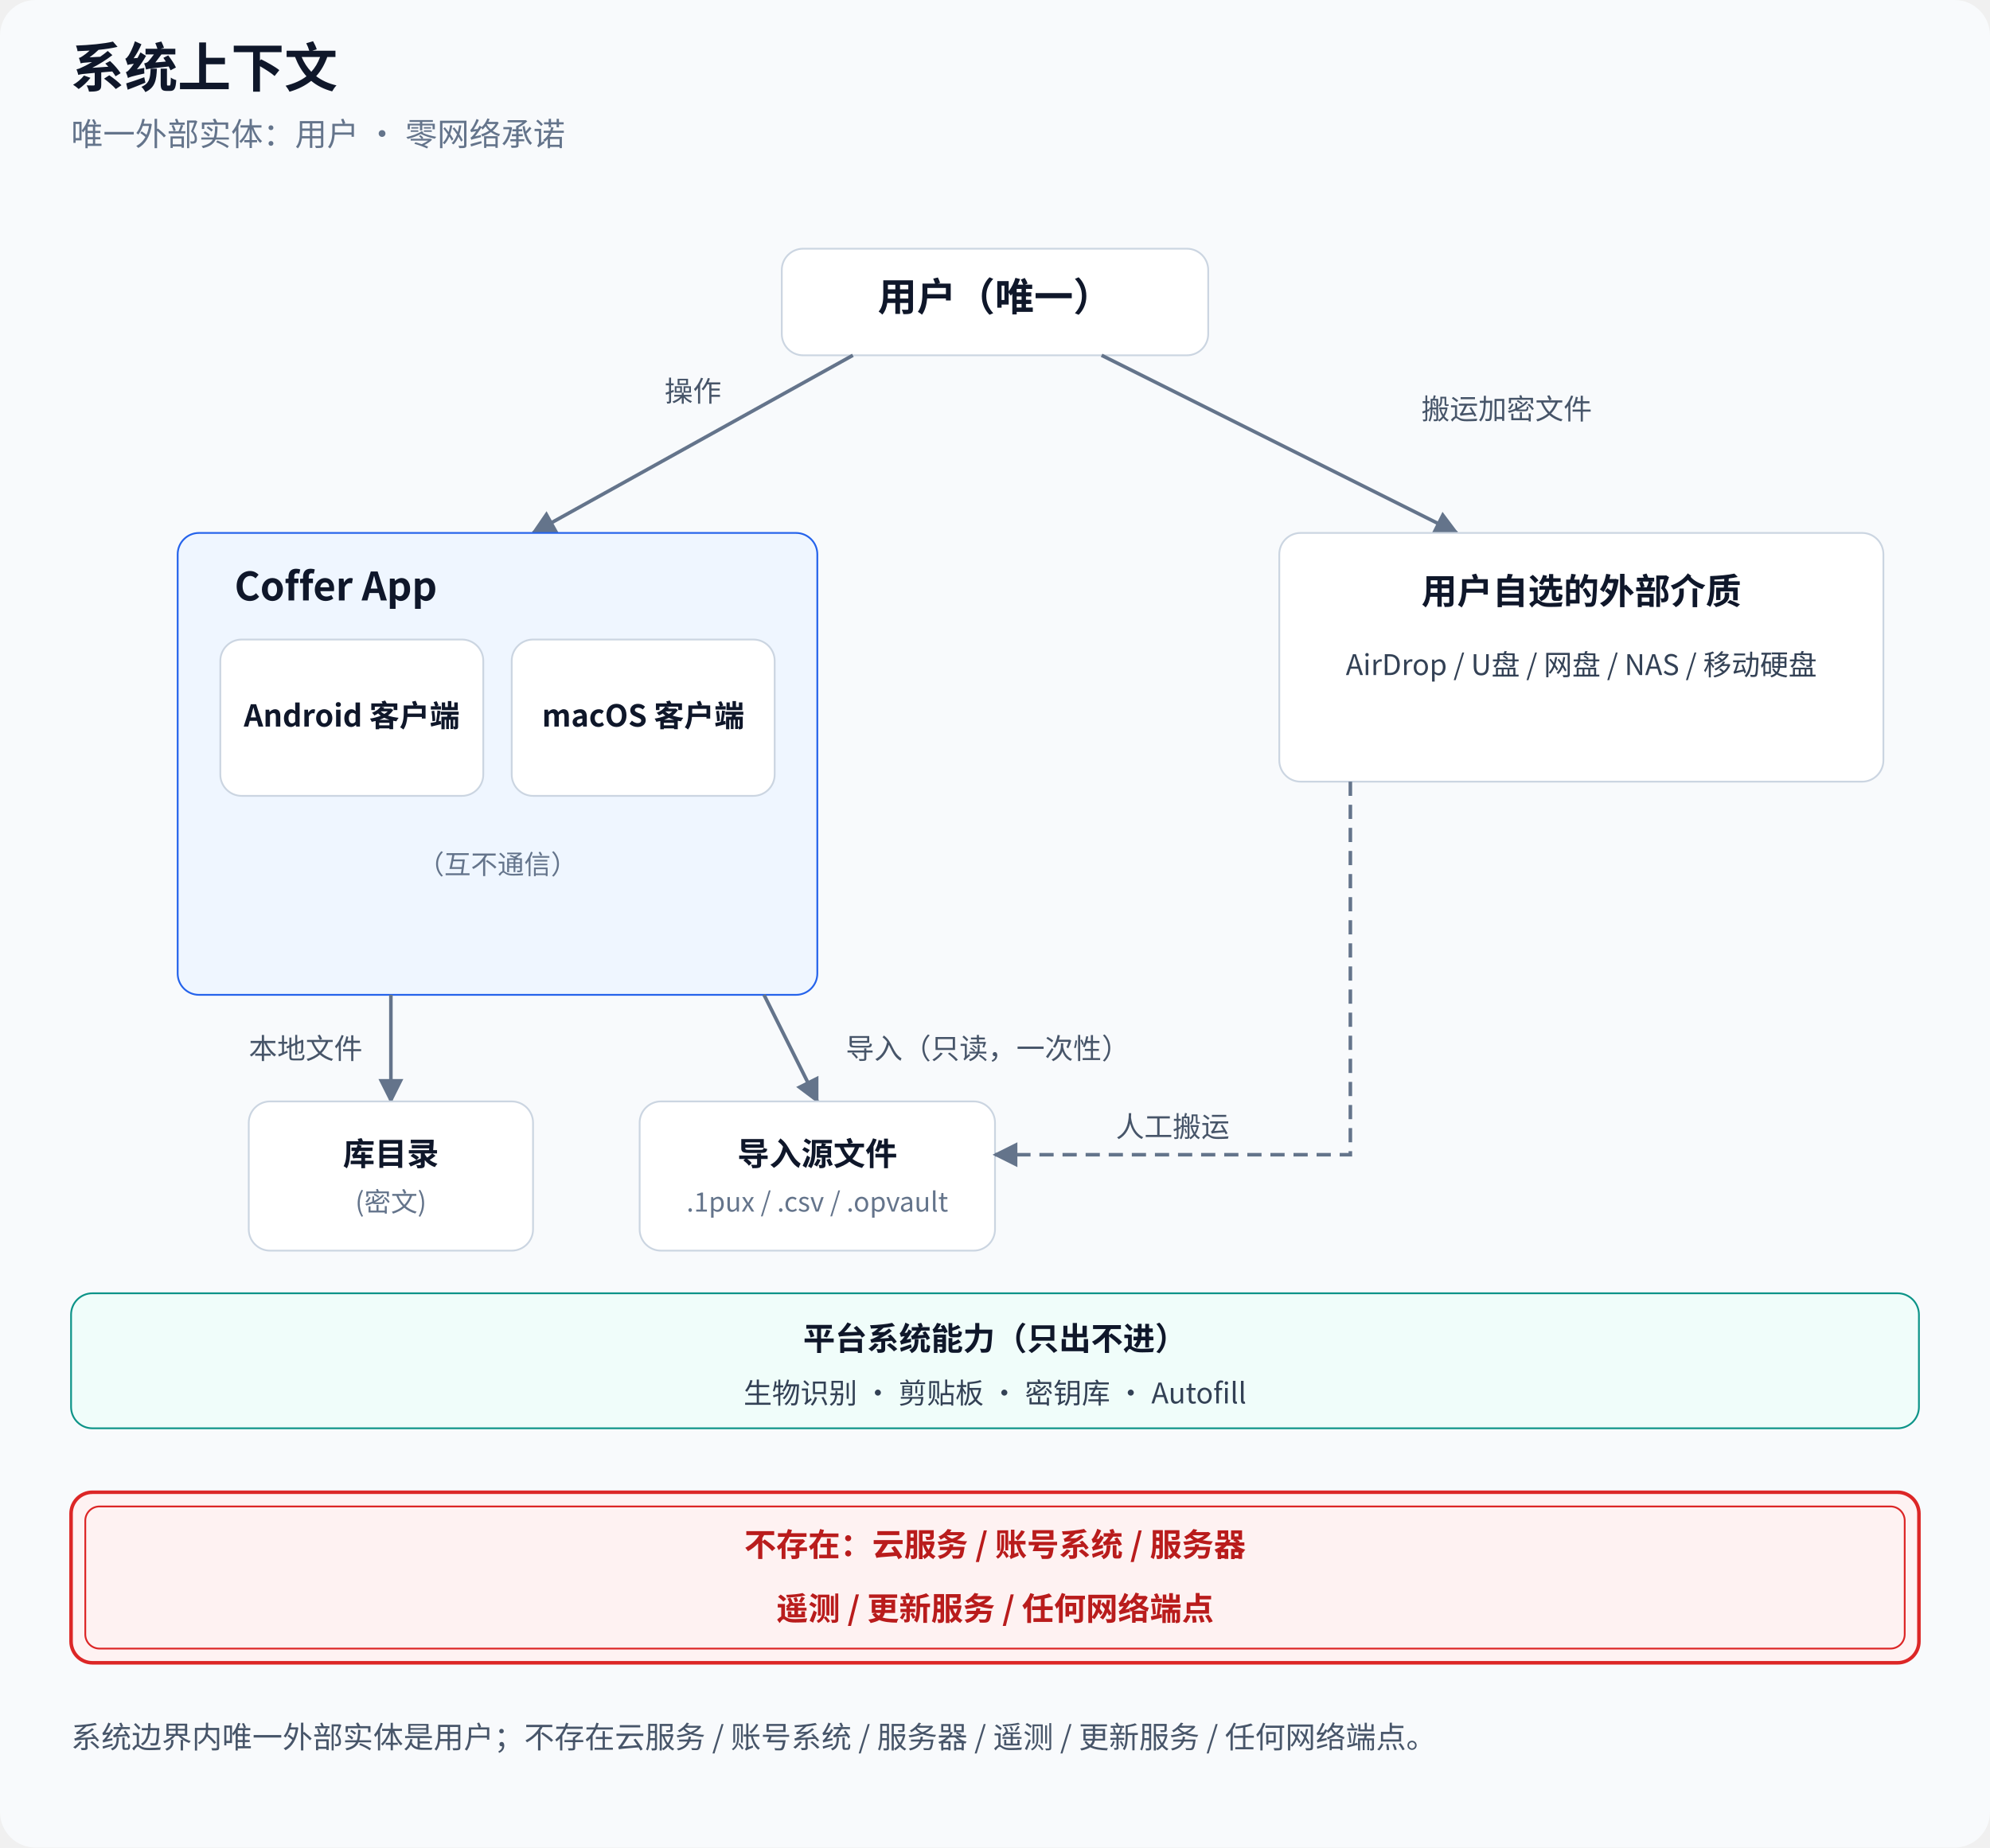
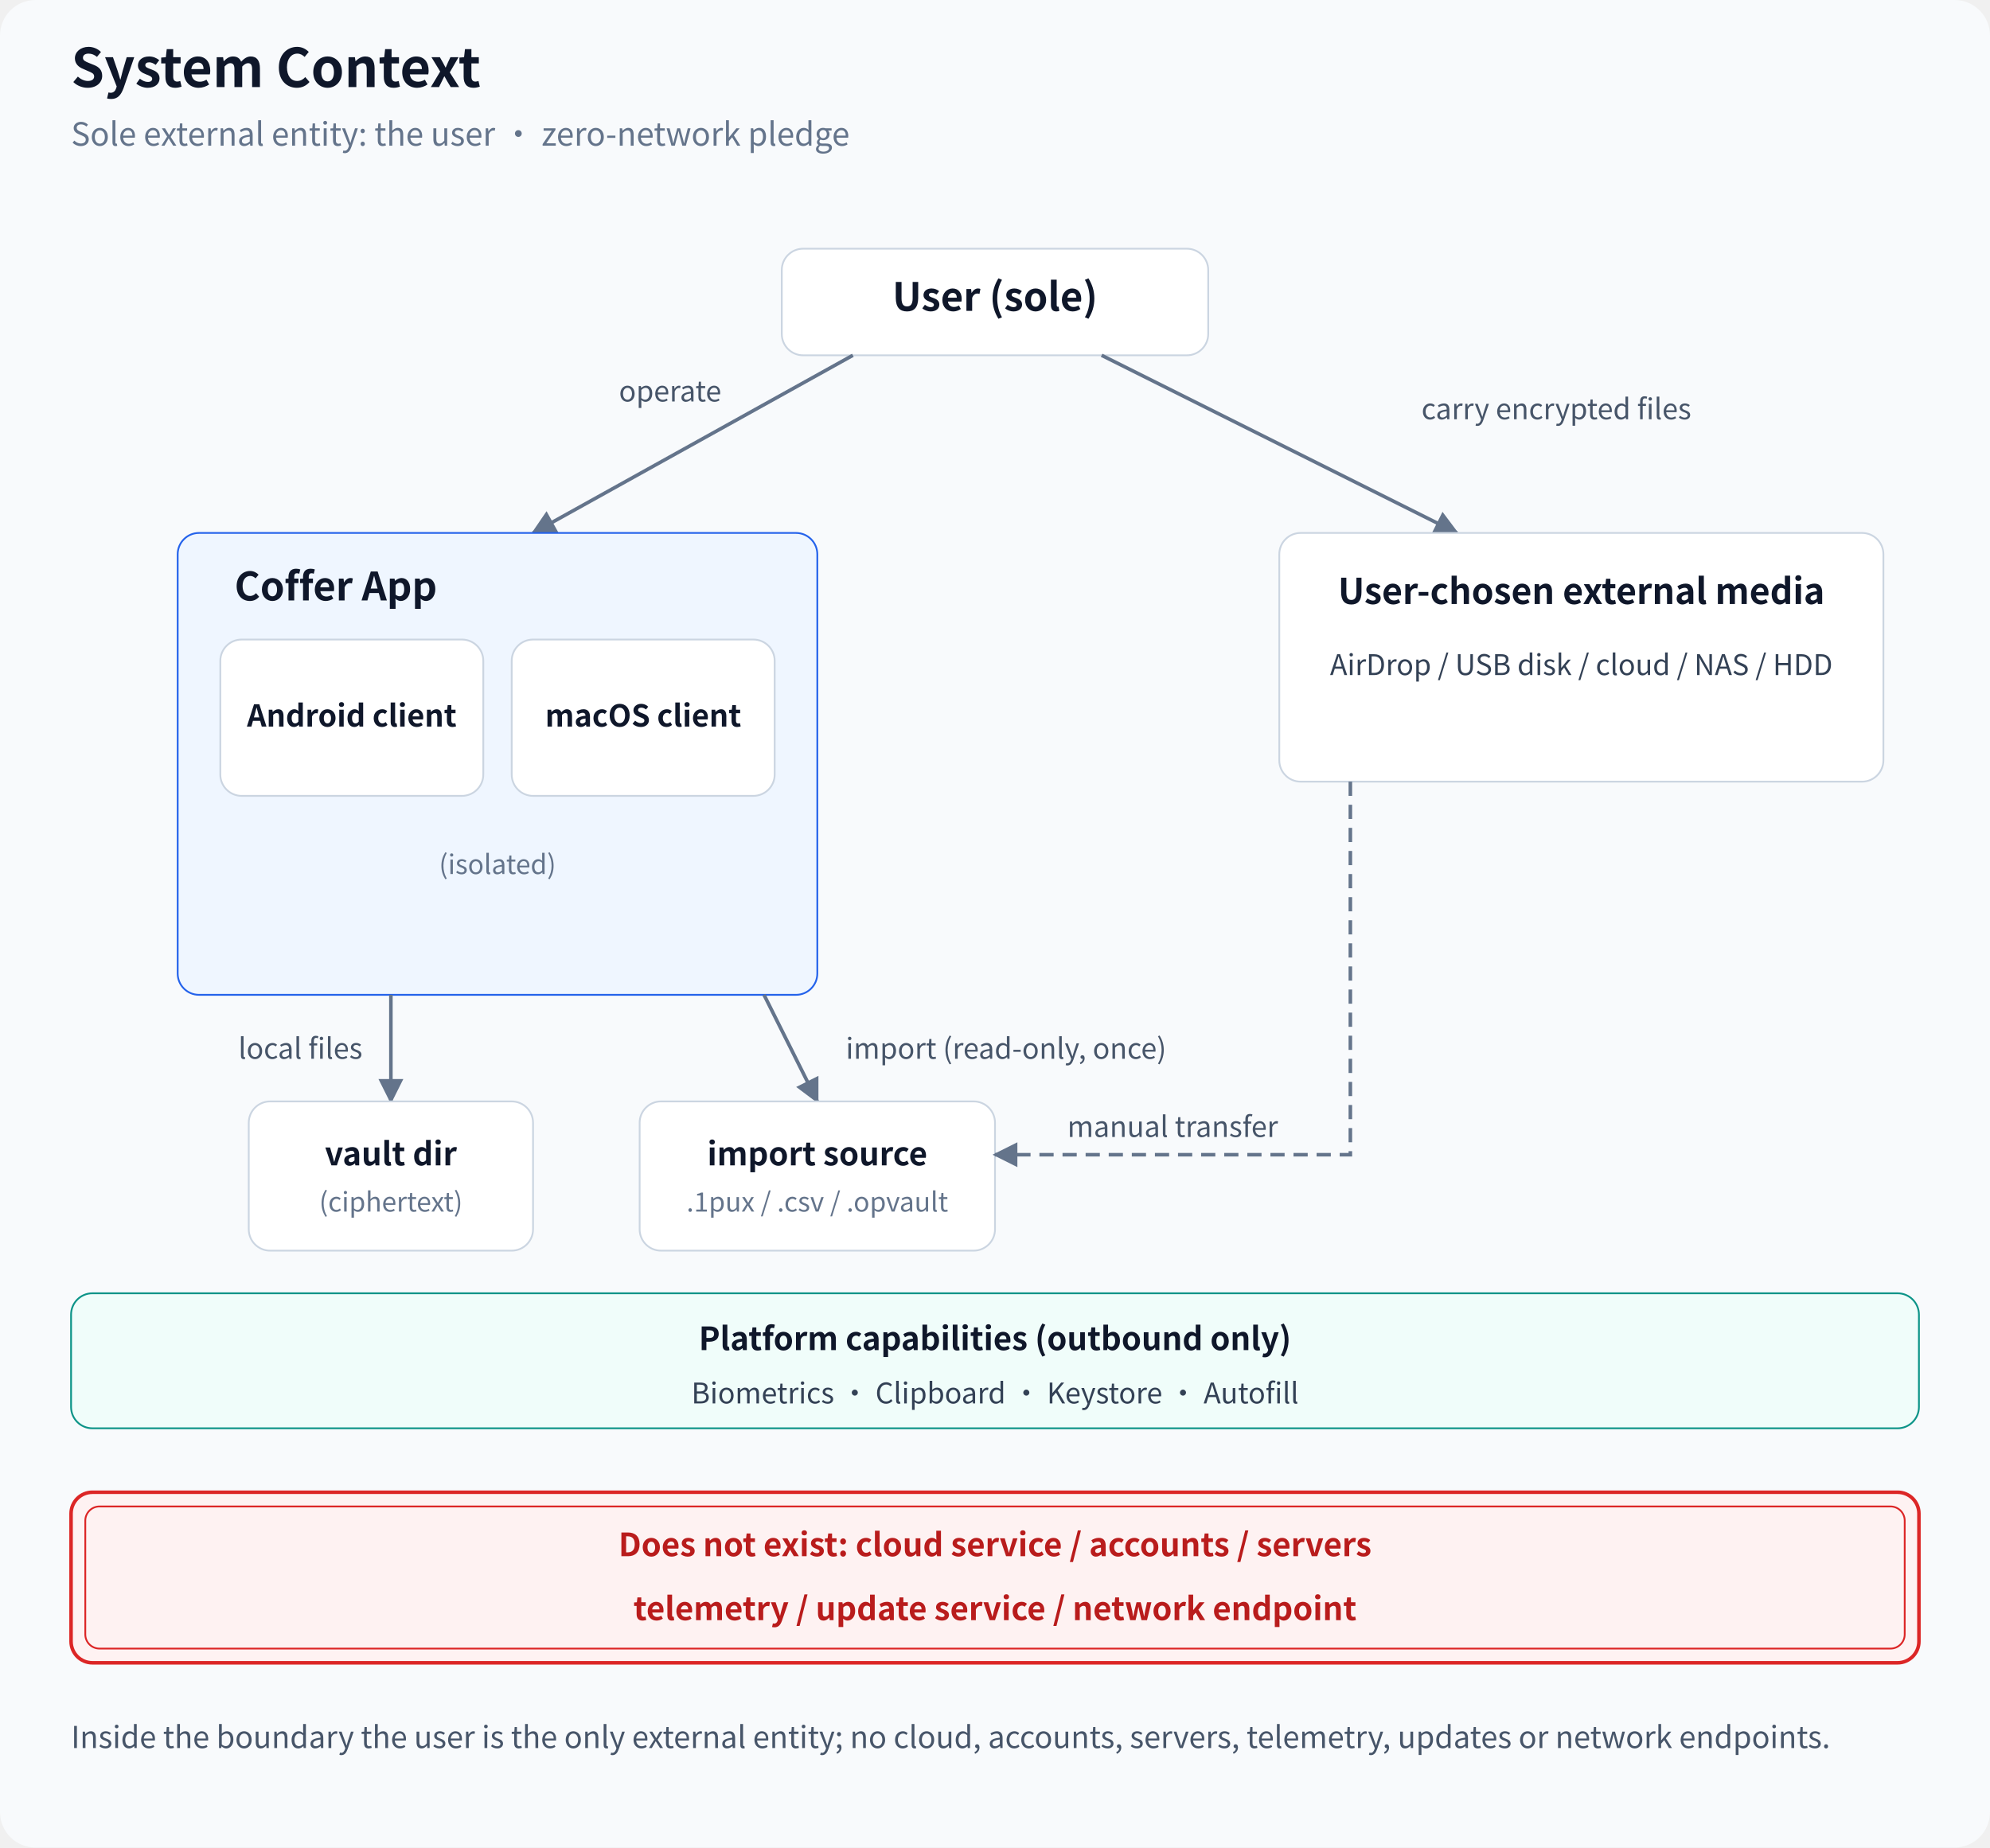
<svg xmlns="http://www.w3.org/2000/svg" width="1120" height="1040" viewBox="0 0 1120 1040" role="img" aria-labelledby="title desc">
  <defs>
    <marker id="arrow" viewBox="0 0 10 10" refX="9" refY="5" markerWidth="7" markerHeight="7" orient="auto-start-reverse">
      <path d="M 0 0 L 10 5 L 0 10 z" fill="#64748b" />
    </marker>
  </defs>
  <rect width="1120" height="1040" rx="20" fill="#f8fafc" />
  <g font-family="-apple-system, BlinkMacSystemFont, 'Segoe UI', 'PingFang SC', 'Microsoft YaHei', 'Noto Sans CJK SC', sans-serif">
-     <text x="40" y="49" font-size="30" fill="#0f172a" font-weight="700">系统上下文</text>
-     <text x="40" y="82" font-size="18" fill="#64748b" font-weight="400">唯一外部实体：用户 · 零网络承诺</text>
+     <text x="40" y="49" font-size="30" fill="#0f172a" font-weight="700">System Context</text>
+     <text x="40" y="82" font-size="18" fill="#64748b" font-weight="400">Sole external entity: the user · zero-network pledge</text>
    <rect x="440" y="140" width="240" height="60" rx="12" fill="#ffffff" stroke="#cbd5e1" />
-     <text x="560" y="175" font-size="22" fill="#0f172a" font-weight="600" text-anchor="middle">用户（唯一）</text>
+     <text x="560" y="175" font-size="22" fill="#0f172a" font-weight="600" text-anchor="middle">User (sole)</text>
    <path d="M 480 200 L 300 300" fill="none" stroke="#64748b" stroke-width="2" marker-end="url(#arrow)" />
-     <text x="406" y="226" font-size="16" fill="#475569" text-anchor="end">操作</text>
+     <text x="406" y="226" font-size="16" fill="#475569" text-anchor="end">operate</text>
    <path d="M 620 200 L 820 300" fill="none" stroke="#64748b" stroke-width="2" marker-end="url(#arrow)" />
-     <text x="800" y="236" font-size="16" fill="#475569">搬运加密文件</text>
+     <text x="800" y="236" font-size="16" fill="#475569">carry encrypted files</text>
    <rect x="100" y="300" width="360" height="260" rx="12" fill="#eff6ff" stroke="#2563eb" />
    <text x="132" y="338" font-size="22" fill="#0f172a" font-weight="600">Coffer App</text>
    <rect x="124" y="360" width="148" height="88" rx="12" fill="#ffffff" stroke="#cbd5e1" />
-     <text x="198" y="409" font-size="17" fill="#0f172a" font-weight="600" text-anchor="middle">Android 客户端</text>
+     <text x="198" y="409" font-size="17" fill="#0f172a" font-weight="600" text-anchor="middle">Android client</text>
    <rect x="288" y="360" width="148" height="88" rx="12" fill="#ffffff" stroke="#cbd5e1" />
-     <text x="362" y="409" font-size="17" fill="#0f172a" font-weight="600" text-anchor="middle">macOS 客户端</text>
-     <text x="280" y="492" font-size="15" fill="#64748b" text-anchor="middle">（互不通信）</text>
+     <text x="362" y="409" font-size="17" fill="#0f172a" font-weight="600" text-anchor="middle">macOS client</text>
+     <text x="280" y="492" font-size="15" fill="#64748b" text-anchor="middle">(isolated)</text>
    <rect x="720" y="300" width="340" height="140" rx="12" fill="#ffffff" stroke="#cbd5e1" />
-     <text x="890" y="340" font-size="20" fill="#0f172a" font-weight="600" text-anchor="middle">用户自选的外部介质</text>
-     <text x="890" y="380" font-size="16" fill="#334155" text-anchor="middle">AirDrop / U盘 / 网盘 / NAS / 移动硬盘</text>
+     <text x="890" y="340" font-size="20" fill="#0f172a" font-weight="600" text-anchor="middle">User-chosen external media</text>
+     <text x="890" y="380" font-size="16" fill="#334155" text-anchor="middle">AirDrop / USB disk / cloud / NAS / HDD</text>
    <path d="M 220 560 V 620" fill="none" stroke="#64748b" stroke-width="2" marker-end="url(#arrow)" />
-     <text x="204" y="596" font-size="16" fill="#475569" text-anchor="end">本地文件</text>
+     <text x="204" y="596" font-size="16" fill="#475569" text-anchor="end">local files</text>
    <path d="M 430 560 L 460 620" fill="none" stroke="#64748b" stroke-width="2" marker-end="url(#arrow)" />
-     <text x="476" y="596" font-size="16" fill="#475569">导入（只读，一次性）</text>
+     <text x="476" y="596" font-size="16" fill="#475569">import (read-only, once)</text>
    <rect x="140" y="620" width="160" height="84" rx="12" fill="#ffffff" stroke="#cbd5e1" />
-     <text x="220" y="656" font-size="18" fill="#0f172a" font-weight="600" text-anchor="middle">库目录</text>
-     <text x="220" y="682" font-size="15" fill="#64748b" text-anchor="middle">(密文)</text>
+     <text x="220" y="656" font-size="18" fill="#0f172a" font-weight="600" text-anchor="middle">vault dir</text>
+     <text x="220" y="682" font-size="15" fill="#64748b" text-anchor="middle">(ciphertext)</text>
    <rect x="360" y="620" width="200" height="84" rx="12" fill="#ffffff" stroke="#cbd5e1" />
-     <text x="460" y="656" font-size="18" fill="#0f172a" font-weight="600" text-anchor="middle">导入源文件</text>
+     <text x="460" y="656" font-size="18" fill="#0f172a" font-weight="600" text-anchor="middle">import source</text>
    <text x="460" y="682" font-size="15" fill="#64748b" text-anchor="middle">.1pux / .csv / .opvault</text>
    <path d="M 760 440 V 650 H 560" fill="none" stroke="#64748b" stroke-width="2" stroke-dasharray="8 5" marker-end="url(#arrow)" />
-     <text x="660" y="640" font-size="16" fill="#475569" text-anchor="middle">人工搬运</text>
+     <text x="660" y="640" font-size="16" fill="#475569" text-anchor="middle">manual transfer</text>
    <rect x="40" y="728" width="1040" height="76" rx="12" fill="#f0fdfa" stroke="#0d9488" />
-     <text x="560" y="760" font-size="18" fill="#0f172a" font-weight="600" text-anchor="middle">平台系统能力（只出不进）</text>
-     <text x="560" y="790" font-size="16" fill="#334155" text-anchor="middle">生物识别 · 剪贴板 · 密钥库 · Autofill</text>
+     <text x="560" y="760" font-size="18" fill="#0f172a" font-weight="600" text-anchor="middle">Platform capabilities (outbound only)</text>
+     <text x="560" y="790" font-size="16" fill="#334155" text-anchor="middle">Biometrics · Clipboard · Keystore · Autofill</text>
    <rect x="40" y="840" width="1040" height="96" rx="12" fill="#fef2f2" stroke="#dc2626" stroke-width="2" />
    <rect x="48" y="848" width="1024" height="80" rx="8" fill="none" stroke="#dc2626" stroke-width="1" />
-     <text x="560" y="876" font-size="18" fill="#b91c1c" font-weight="600" text-anchor="middle">不存在：云服务 / 账号系统 / 服务器</text>
-     <text x="560" y="912" font-size="18" fill="#b91c1c" font-weight="600" text-anchor="middle">遥测 / 更新服务 / 任何网络端点</text>
-     <text x="40" y="984" font-size="17" fill="#475569" font-weight="400">系统边界内唯一外部实体是用户；不存在云服务 / 账号系统 / 服务器 / 遥测 / 更新服务 / 任何网络端点。</text>
+     <text x="560" y="876" font-size="18" fill="#b91c1c" font-weight="600" text-anchor="middle">Does not exist: cloud service / accounts / servers</text>
+     <text x="560" y="912" font-size="18" fill="#b91c1c" font-weight="600" text-anchor="middle">telemetry / update service / network endpoint</text>
+     <text x="40" y="984" font-size="17" fill="#475569" font-weight="400">Inside the boundary the user is the only external entity; no cloud, accounts, servers, telemetry, updates or network endpoints.</text>
  </g>
</svg>
